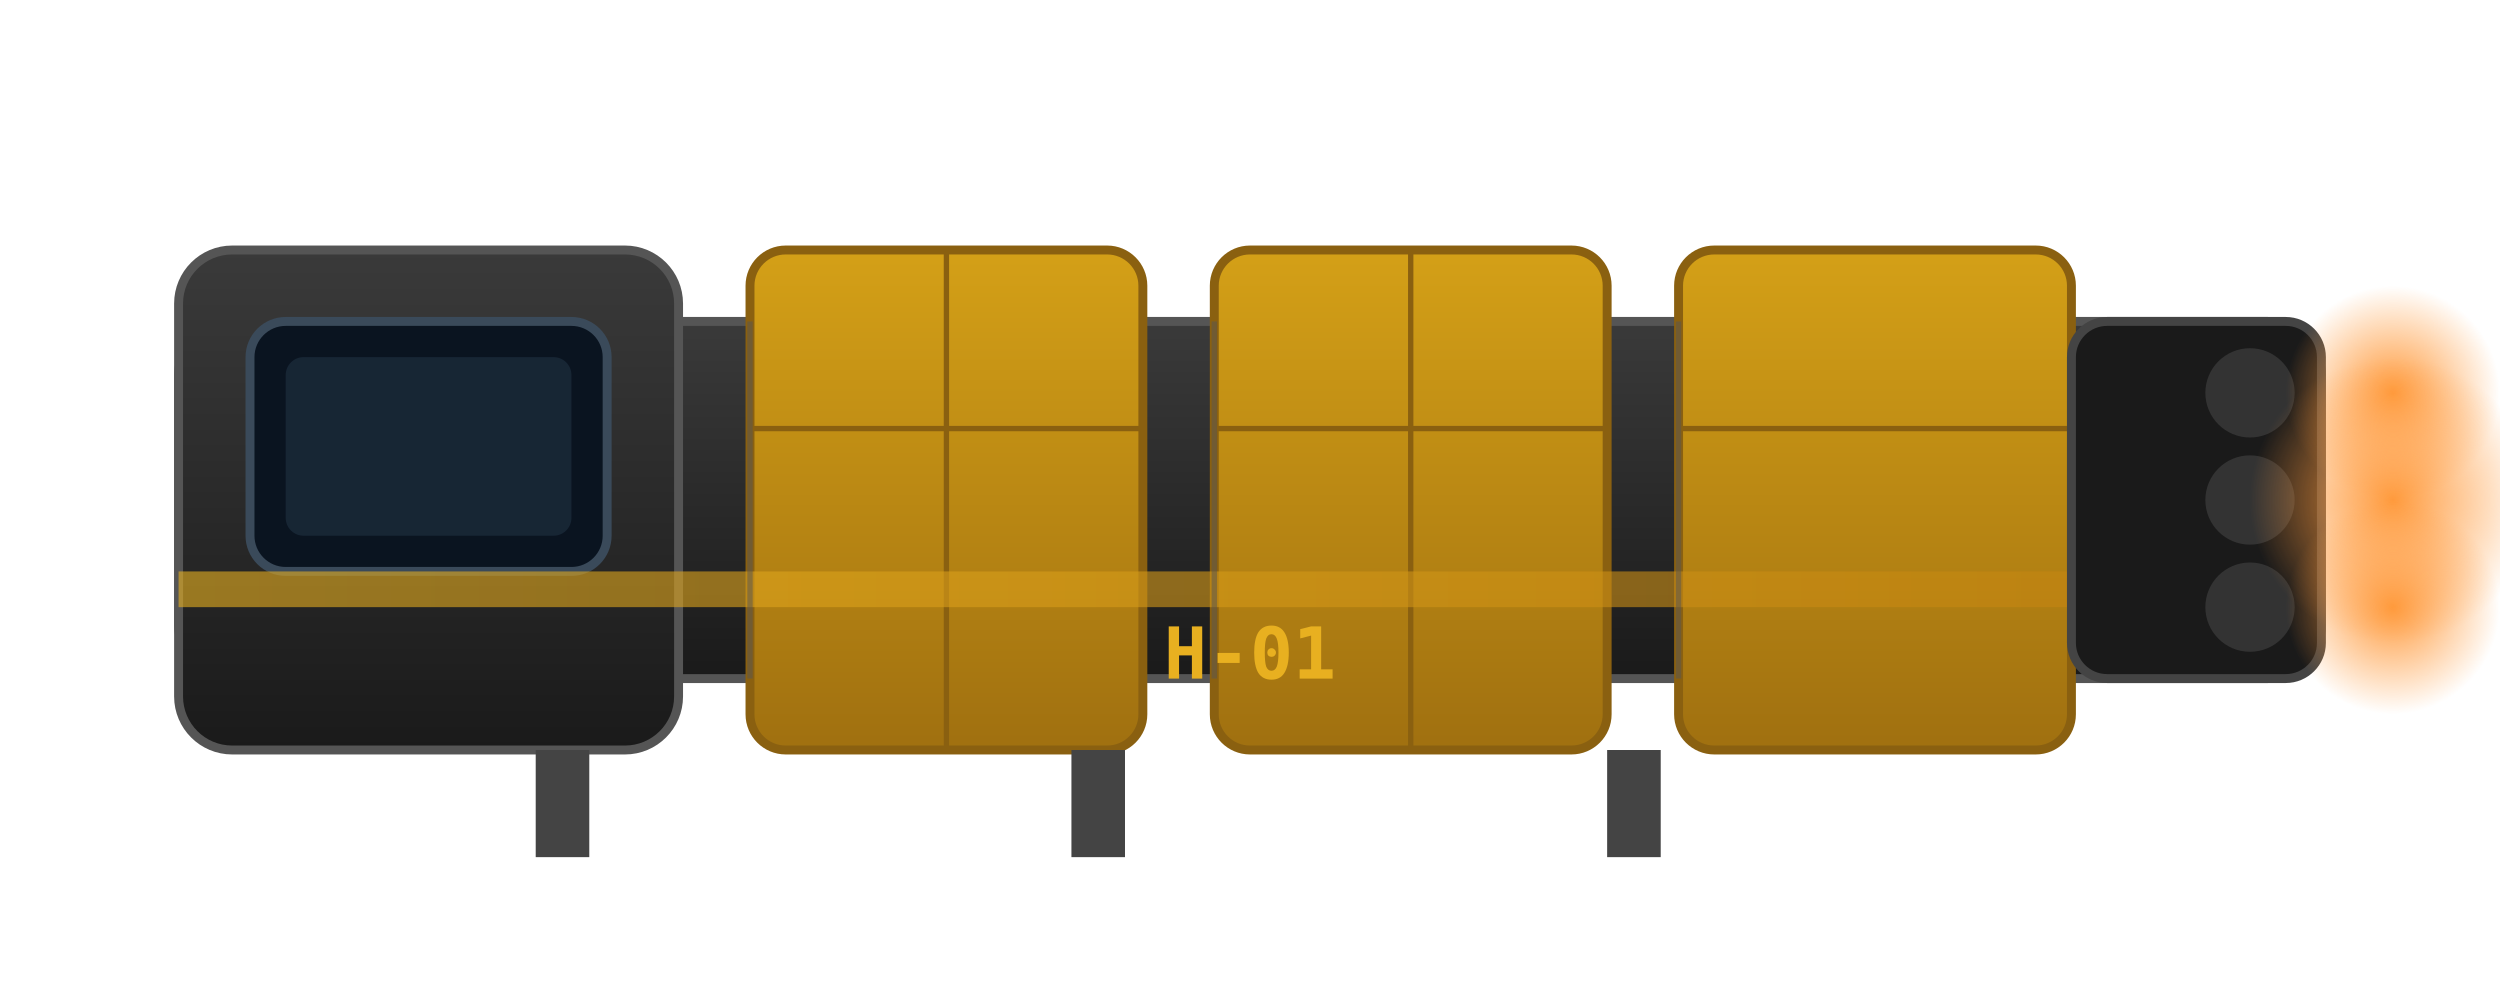
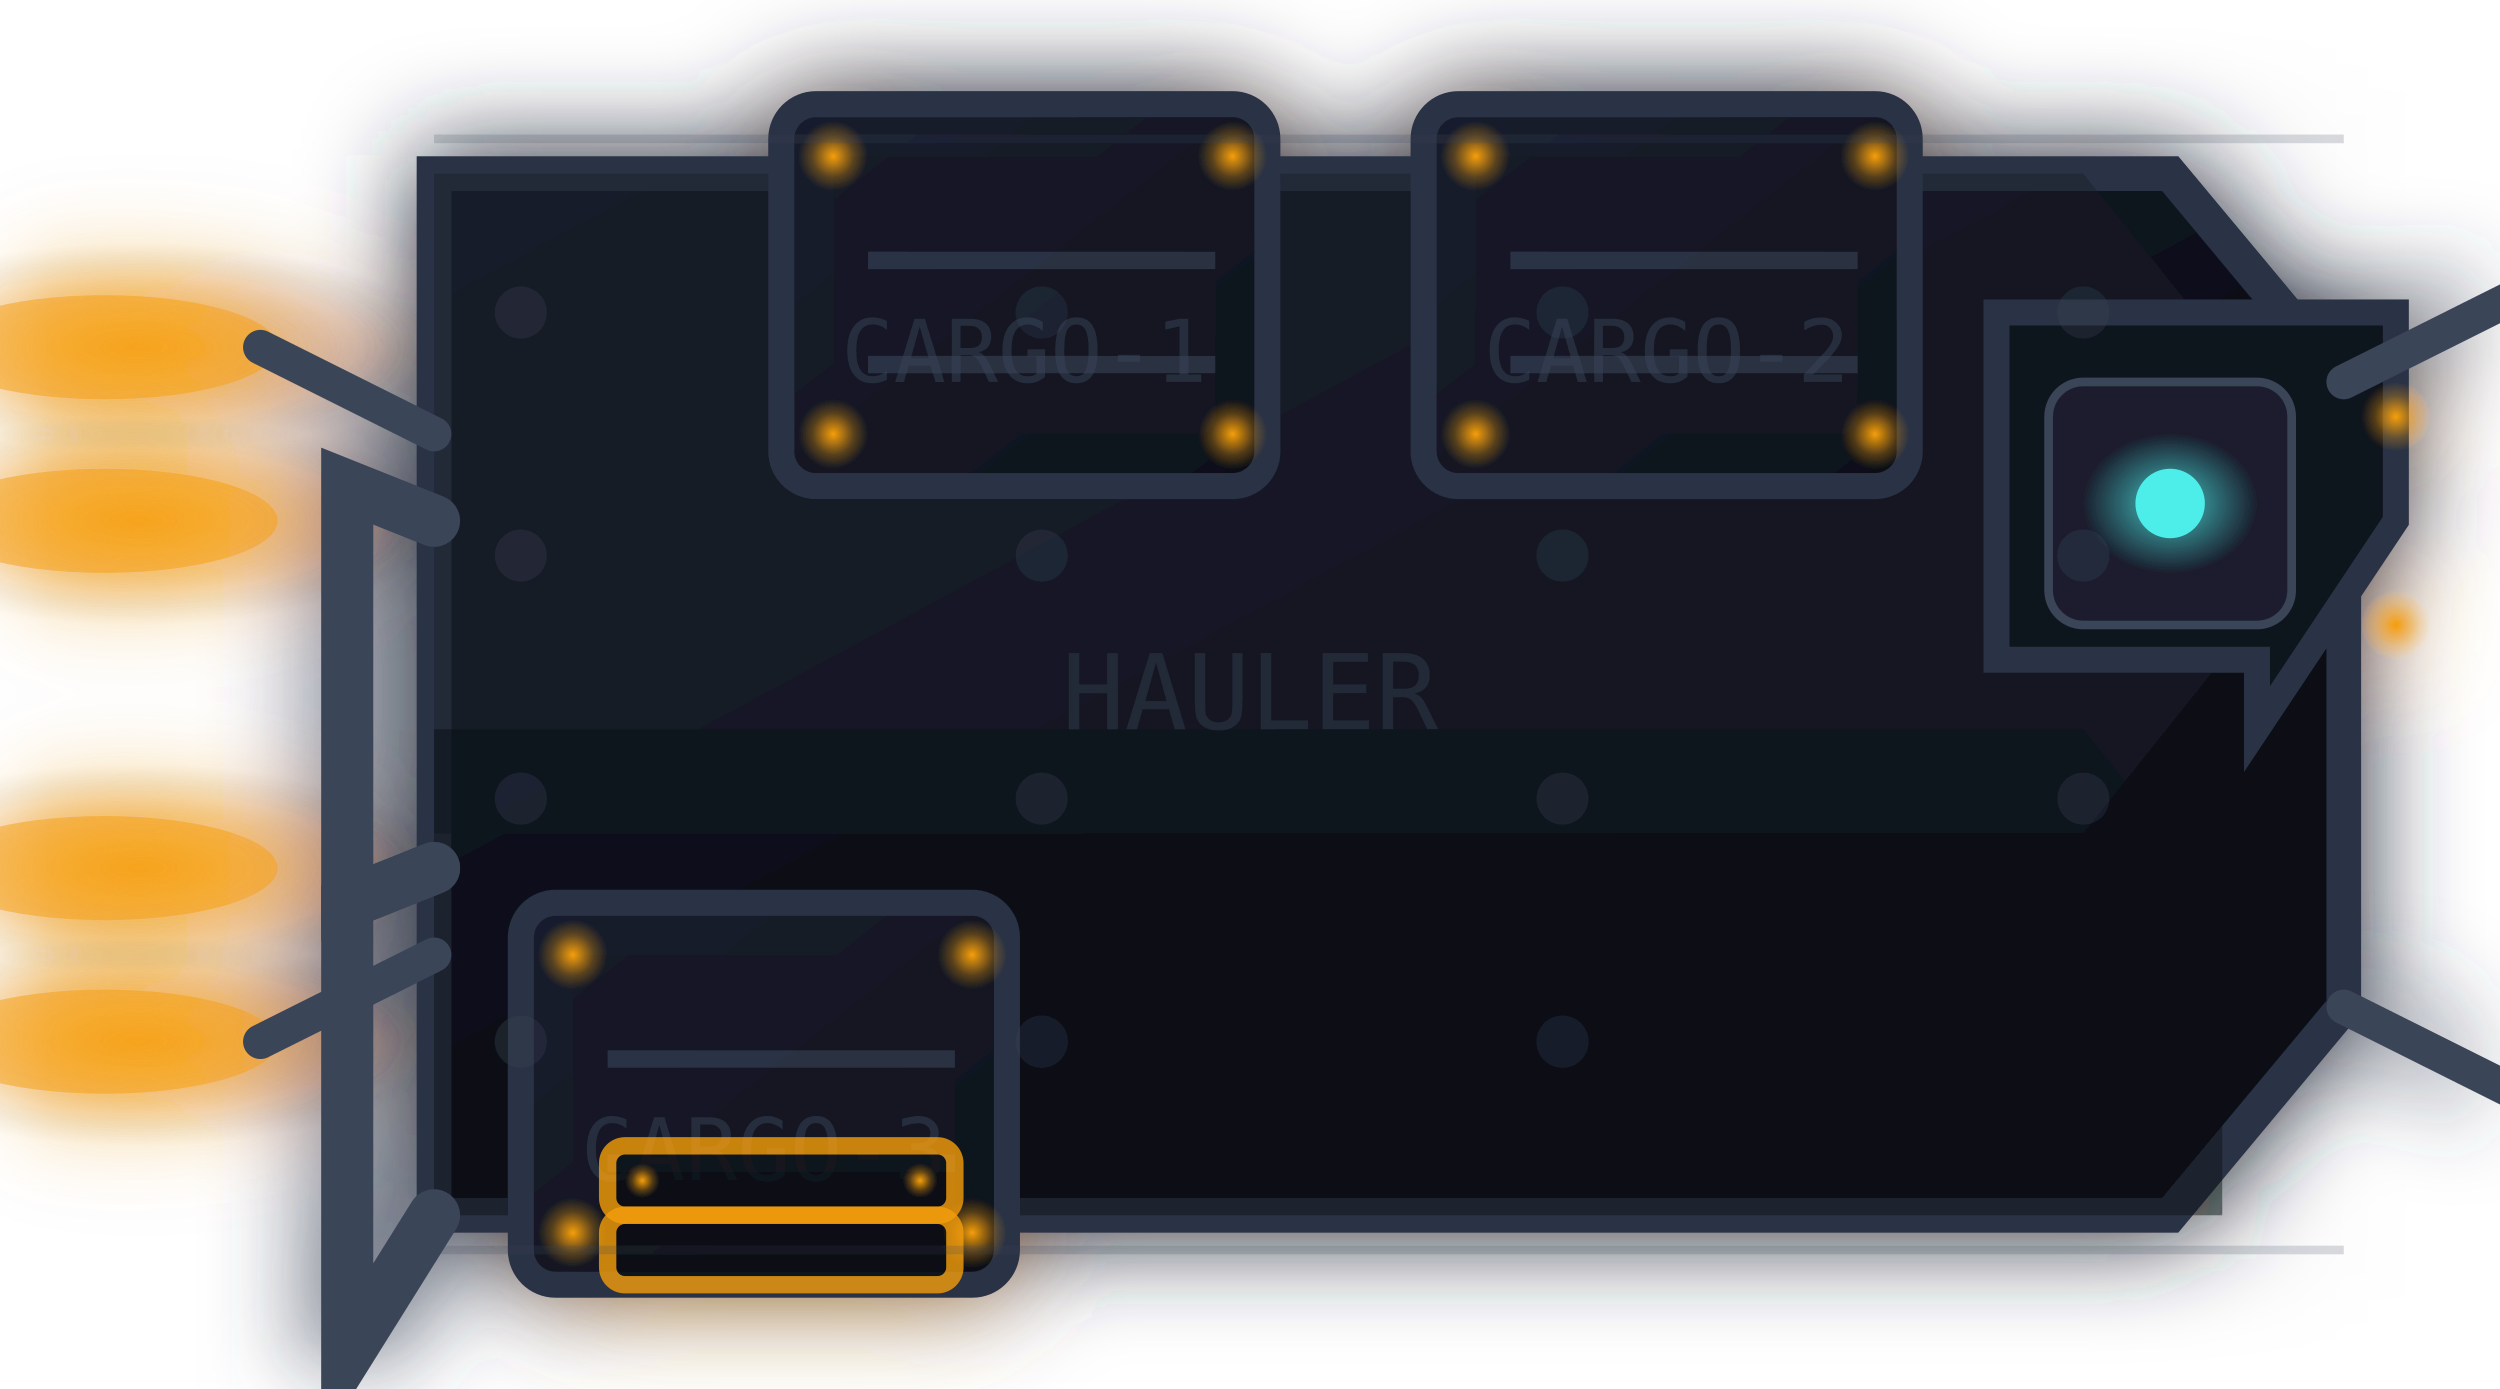
- <svg xmlns="http://www.w3.org/2000/svg" viewBox="0 0 140 56" width="140" height="56">
+ <svg xmlns="http://www.w3.org/2000/svg" viewBox="0 0 144 80" width="144" height="80">
  <defs>
-     <linearGradient id="haulerHull" x1="0%" y1="0%" x2="0%" y2="100%">
-       <stop offset="0%" stop-color="#3a3a3a" />
-       <stop offset="50%" stop-color="#2a2a2a" />
-       <stop offset="100%" stop-color="#1a1a1a" />
+     <filter id="haulerEngineGlow" x="-50%" y="-50%" width="200%" height="200%">
+       <feGaussianBlur stdDeviation="3" result="blur" />
+       <feMerge>
+         <feMergeNode in="blur" />
+         <feMergeNode in="SourceGraphic" />
+       </feMerge>
+     </filter>
+     <linearGradient id="haulerHull" x1="0%" y1="0%" x2="100%" y2="100%">
+       <stop offset="0%" stop-color="#151a25" />
+       <stop offset="30%" stop-color="#10141e" />
+       <stop offset="60%" stop-color="#0c1018" />
+       <stop offset="100%" stop-color="#080a10" />
    </linearGradient>
-     <linearGradient id="haulerCargo" x1="0%" y1="0%" x2="0%" y2="100%">
-       <stop offset="0%" stop-color="#d4a017" />
-       <stop offset="100%" stop-color="#a07010" />
+     <linearGradient id="cargoModule" x1="0%" y1="0%" x2="100%" y2="100%">
+       <stop offset="0%" stop-color="#1a1f2e" />
+       <stop offset="50%" stop-color="#141824" />
+       <stop offset="100%" stop-color="#0d1018" />
    </linearGradient>
-     <linearGradient id="haulerAccent" x1="0%" y1="0%" x2="100%" y2="0%">
-       <stop offset="0%" stop-color="#e8b020" />
-       <stop offset="100%" stop-color="#c08010" />
+     <linearGradient id="indPanelLine" x1="0%" y1="0%" x2="100%" y2="0%">
+       <stop offset="0%" stop-color="#3a4458" />
+       <stop offset="50%" stop-color="#4a5870" />
+       <stop offset="100%" stop-color="#3a4458" />
    </linearGradient>
-     <radialGradient id="haulerEngineGlow" cx="50%" cy="50%" r="50%">
-       <stop offset="0%" stop-color="#ff9a3c" />
-       <stop offset="100%" stop-color="#ff9a3c" stop-opacity="0" />
+     <radialGradient id="amberLight" cx="50%" cy="50%" r="50%">
+       <stop offset="0%" stop-color="#f59e0b" stop-opacity="1" />
+       <stop offset="60%" stop-color="#f59e0b" stop-opacity="0.3" />
+       <stop offset="100%" stop-color="#f59e0b" stop-opacity="0" />
+     </radialGradient>
+     <radialGradient id="haulerExhaust" cx="50%" cy="50%" r="50%">
+       <stop offset="0%" stop-color="#f59e0b" stop-opacity="1" />
+       <stop offset="30%" stop-color="#f59e0b" stop-opacity="0.6" />
+       <stop offset="70%" stop-color="#d97706" stop-opacity="0.2" />
+       <stop offset="100%" stop-color="#1a1f2e" stop-opacity="0" />
+     </radialGradient>
+     <radialGradient id="bridgeGlow" cx="50%" cy="50%" r="50%">
+       <stop offset="0%" stop-color="#4deeea" stop-opacity="0.8" />
+       <stop offset="100%" stop-color="#4deeea" stop-opacity="0" />
+     </radialGradient>
+     <radialGradient id="cargoGlow" cx="50%" cy="50%" r="50%">
+       <stop offset="0%" stop-color="#f59e0b" stop-opacity="0.4" />
+       <stop offset="100%" stop-color="#f59e0b" stop-opacity="0" />
    </radialGradient>
  </defs>
-   <rect x="10" y="18" width="120" height="20" rx="3" fill="url(#haulerHull)" stroke="#555" stroke-width="0.5" />
-   <rect x="10" y="14" width="28" height="28" rx="3" fill="url(#haulerHull)" stroke="#555" stroke-width="0.5" />
-   <rect x="14" y="18" width="20" height="14" rx="2" fill="#0a1420" stroke="#3a4a5a" stroke-width="0.5" />
-   <rect x="16" y="20" width="16" height="10" rx="1" fill="#1a2a3a" opacity="0.8" />
-   <rect x="42" y="14" width="22" height="28" rx="2" fill="url(#haulerCargo)" stroke="#8a6010" stroke-width="0.5" />
-   <rect x="68" y="14" width="22" height="28" rx="2" fill="url(#haulerCargo)" stroke="#8a6010" stroke-width="0.5" />
-   <rect x="94" y="14" width="22" height="28" rx="2" fill="url(#haulerCargo)" stroke="#8a6010" stroke-width="0.5" />
-   <line x1="53" y1="14" x2="53" y2="42" stroke="#8a6010" stroke-width="0.3" />
-   <line x1="79" y1="14" x2="79" y2="42" stroke="#8a6010" stroke-width="0.3" />
-   <line x1="42" y1="24" x2="64" y2="24" stroke="#8a6010" stroke-width="0.3" />
-   <line x1="68" y1="24" x2="90" y2="24" stroke="#8a6010" stroke-width="0.3" />
-   <line x1="94" y1="24" x2="116" y2="24" stroke="#8a6010" stroke-width="0.3" />
-   <rect x="10" y="32" width="120" height="2" fill="url(#haulerAccent)" opacity="0.6" />
-   <rect x="116" y="18" width="14" height="20" rx="2" fill="#1a1a1a" stroke="#444" stroke-width="0.5" />
-   <circle cx="126" cy="22" r="2.5" fill="#333" />
-   <circle cx="126" cy="28" r="2.5" fill="#333" />
-   <circle cx="126" cy="34" r="2.5" fill="#333" />
-   <circle cx="134" cy="22" r="6" fill="url(#haulerEngineGlow)" />
-   <circle cx="134" cy="28" r="8" fill="url(#haulerEngineGlow)" />
-   <circle cx="134" cy="34" r="6" fill="url(#haulerEngineGlow)" />
-   <rect x="30" y="42" width="3" height="6" fill="#444" />
-   <rect x="60" y="42" width="3" height="6" fill="#444" />
-   <rect x="90" y="42" width="3" height="6" fill="#444" />
-   <text x="70" y="38" font-family="monospace" font-size="4" fill="#e8b020" text-anchor="middle" font-weight="bold">H-01</text>
-   <line x1="42" y1="18" x2="42" y2="38" stroke="#555" stroke-width="0.3" opacity="0.5" />
-   <line x1="68" y1="18" x2="68" y2="38" stroke="#555" stroke-width="0.3" opacity="0.5" />
-   <line x1="94" y1="18" x2="94" y2="38" stroke="#555" stroke-width="0.3" opacity="0.5" />
+   <g filter="url(#haulerEngineGlow)">
+     <g opacity="0.7">
+       <ellipse cx="8" cy="20" rx="18" ry="6" fill="url(#haulerExhaust)" />
+       <ellipse cx="8" cy="30" rx="18" ry="6" fill="url(#haulerExhaust)" />
+       <ellipse cx="8" cy="50" rx="18" ry="6" fill="url(#haulerExhaust)" />
+       <ellipse cx="8" cy="60" rx="18" ry="6" fill="url(#haulerExhaust)" />
+     </g>
+     <ellipse cx="6" cy="20" rx="10" ry="3" fill="#f59e0b" opacity="0.5" />
+     <ellipse cx="6" cy="30" rx="10" ry="3" fill="#f59e0b" opacity="0.5" />
+     <ellipse cx="6" cy="50" rx="10" ry="3" fill="#f59e0b" opacity="0.5" />
+     <ellipse cx="6" cy="60" rx="10" ry="3" fill="#f59e0b" opacity="0.5" />
+     <path d="M 25 10 L 125 10 L 135 22 L 135 58 L 125 70 L 25 70 Z" fill="url(#haulerHull)" stroke="#2a3244" stroke-width="2" />
+     <path d="M 25 10 L 120 10 L 128 20 L 128 38 L 120 48 L 25 48 Z" fill="#1a1f2e" opacity="0.5" />
+     <path d="M 25 42 L 120 42 L 128 52 L 128 70 L 25 70 Z" fill="#0c1018" opacity="0.5" />
+     <path d="M 115 18 L 138 18 L 138 30 L 130 42 L 130 38 L 115 38 Z" fill="#10141e" stroke="#2a3244" stroke-width="1.5" />
+     <rect x="118" y="22" width="14" height="14" rx="2" fill="#1a1f2e" stroke="#3a4458" stroke-width="0.5" />
+     <ellipse cx="125" cy="29" rx="5" ry="4" fill="url(#bridgeGlow)" />
+     <circle cx="125" cy="29" r="2" fill="#4deeea" />
+     <circle cx="138" cy="24" r="2" fill="url(#amberLight)" />
+     <circle cx="138" cy="36" r="2" fill="url(#amberLight)" />
+     <g>
+       <rect x="45" y="6" width="28" height="22" rx="2" fill="url(#cargoModule)" stroke="#2a3244" stroke-width="1.5" />
+       <rect x="48" y="9" width="22" height="16" rx="1" fill="#141824" opacity="0.6" />
+       <line x1="50" y1="15" x2="70" y2="15" stroke="#3a4458" stroke-width="1" opacity="0.6" />
+       <line x1="50" y1="21" x2="70" y2="21" stroke="#3a4458" stroke-width="1" opacity="0.6" />
+       <circle cx="48" cy="9" r="2" fill="url(#amberLight)" />
+       <circle cx="71" cy="9" r="2" fill="url(#amberLight)" />
+       <circle cx="48" cy="25" r="2" fill="url(#amberLight)" />
+       <circle cx="71" cy="25" r="2" fill="url(#amberLight)" />
+       <text x="59" y="22" font-family="ui-monospace, Consolas, monospace" font-size="5" fill="#3a4458" text-anchor="middle" opacity="0.5">CARGO-1</text>
+     </g>
+     <g>
+       <rect x="82" y="6" width="28" height="22" rx="2" fill="url(#cargoModule)" stroke="#2a3244" stroke-width="1.5" />
+       <rect x="85" y="9" width="22" height="16" rx="1" fill="#141824" opacity="0.6" />
+       <line x1="87" y1="15" x2="107" y2="15" stroke="#3a4458" stroke-width="1" opacity="0.6" />
+       <line x1="87" y1="21" x2="107" y2="21" stroke="#3a4458" stroke-width="1" opacity="0.6" />
+       <circle cx="85" cy="9" r="2" fill="url(#amberLight)" />
+       <circle cx="108" cy="9" r="2" fill="url(#amberLight)" />
+       <circle cx="85" cy="25" r="2" fill="url(#amberLight)" />
+       <circle cx="108" cy="25" r="2" fill="url(#amberLight)" />
+       <text x="96" y="22" font-family="ui-monospace, Consolas, monospace" font-size="5" fill="#3a4458" text-anchor="middle" opacity="0.5">CARGO-2</text>
+     </g>
+     <g>
+       <rect x="30" y="52" width="28" height="22" rx="2" fill="url(#cargoModule)" stroke="#2a3244" stroke-width="1.5" />
+       <rect x="33" y="55" width="22" height="16" rx="1" fill="#141824" opacity="0.6" />
+       <line x1="35" y1="61" x2="55" y2="61" stroke="#3a4458" stroke-width="1" opacity="0.6" />
+       <line x1="35" y1="67" x2="55" y2="67" stroke="#3a4458" stroke-width="1" opacity="0.6" />
+       <circle cx="33" cy="55" r="2" fill="url(#amberLight)" />
+       <circle cx="56" cy="55" r="2" fill="url(#amberLight)" />
+       <circle cx="33" cy="71" r="2" fill="url(#amberLight)" />
+       <circle cx="56" cy="71" r="2" fill="url(#amberLight)" />
+       <text x="44" y="68" font-family="ui-monospace, Consolas, monospace" font-size="5" fill="#3a4458" text-anchor="middle" opacity="0.5">CARGO-3</text>
+     </g>
+     <path d="M 25 30 L 20 28 L 20 52 L 25 50" fill="none" stroke="#3a4458" stroke-width="3" stroke-linecap="round" />
+     <path d="M 25 50 L 20 52 L 20 78 L 25 70" fill="none" stroke="#3a4458" stroke-width="3" stroke-linecap="round" />
+     <line x1="30" y1="18" x2="110" y2="18" stroke="url(#indPanelLine)" stroke-width="1" opacity="0.6" />
+     <line x1="30" y1="32" x2="110" y2="32" stroke="url(#indPanelLine)" stroke-width="1" opacity="0.6" />
+     <line x1="30" y1="46" x2="110" y2="46" stroke="url(#indPanelLine)" stroke-width="1" opacity="0.6" />
+     <line x1="30" y1="60" x2="110" y2="60" stroke="url(#indPanelLine)" stroke-width="1" opacity="0.6" />
+     <line x1="30" y1="62" x2="110" y2="62" stroke="url(#indPanelLine)" stroke-width="1" opacity="0.6" />
+     <line x1="40" y1="10" x2="40" y2="70" stroke="url(#indPanelLine)" stroke-width="0.5" opacity="0.4" />
+     <line x1="60" y1="10" x2="60" y2="70" stroke="url(#indPanelLine)" stroke-width="0.5" opacity="0.4" />
+     <line x1="80" y1="10" x2="80" y2="44" stroke="url(#indPanelLine)" stroke-width="0.5" opacity="0.4" />
+     <line x1="100" y1="10" x2="100" y2="44" stroke="url(#indPanelLine)" stroke-width="0.5" opacity="0.4" />
+     <line x1="115" y1="10" x2="115" y2="44" stroke="url(#indPanelLine)" stroke-width="0.5" opacity="0.4" />
+     <g fill="#3a4458" opacity="0.3">
+       <circle cx="30" cy="18" r="1.5" />
+       <circle cx="30" cy="32" r="1.5" />
+       <circle cx="30" cy="46" r="1.5" />
+       <circle cx="30" cy="60" r="1.5" />
+       <circle cx="60" cy="18" r="1.5" />
+       <circle cx="60" cy="32" r="1.5" />
+       <circle cx="60" cy="46" r="1.5" />
+       <circle cx="60" cy="60" r="1.5" />
+       <circle cx="90" cy="18" r="1.5" />
+       <circle cx="90" cy="32" r="1.5" />
+       <circle cx="90" cy="46" r="1.5" />
+       <circle cx="90" cy="60" r="1.5" />
+       <circle cx="120" cy="18" r="1.5" />
+       <circle cx="120" cy="32" r="1.5" />
+       <circle cx="120" cy="46" r="1.5" />
+     </g>
+     <g stroke="#3a4458" stroke-width="2" fill="none">
+       <path d="M 25 25 L 15 20" stroke-linecap="round" />
+       <path d="M 25 55 L 15 60" stroke-linecap="round" />
+       <path d="M 135 22 L 145 17" stroke-linecap="round" />
+       <path d="M 135 58 L 145 63" stroke-linecap="round" />
+     </g>
+     <g>
+       <rect x="35" y="66" width="20" height="4" rx="1" fill="#0a0c12" stroke="#f59e0b" stroke-width="1" opacity="0.8" />
+       <rect x="35" y="70" width="20" height="4" rx="1" fill="#0a0c12" stroke="#f59e0b" stroke-width="1" opacity="0.8" />
+       <circle cx="37" cy="68" r="1" fill="url(#amberLight)" />
+       <circle cx="53" cy="68" r="1" fill="url(#amberLight)" />
+     </g>
+     <text x="72" y="42" font-family="ui-monospace, Consolas, monospace" font-size="6" fill="#3a4458" text-anchor="middle" opacity="0.4">HAULER</text>
+     <g stroke="#3a4458" stroke-width="0.5" opacity="0.2">
+       <line x1="25" y1="8" x2="135" y2="8" />
+       <line x1="25" y1="72" x2="135" y2="72" />
+     </g>
+   </g>
</svg>
